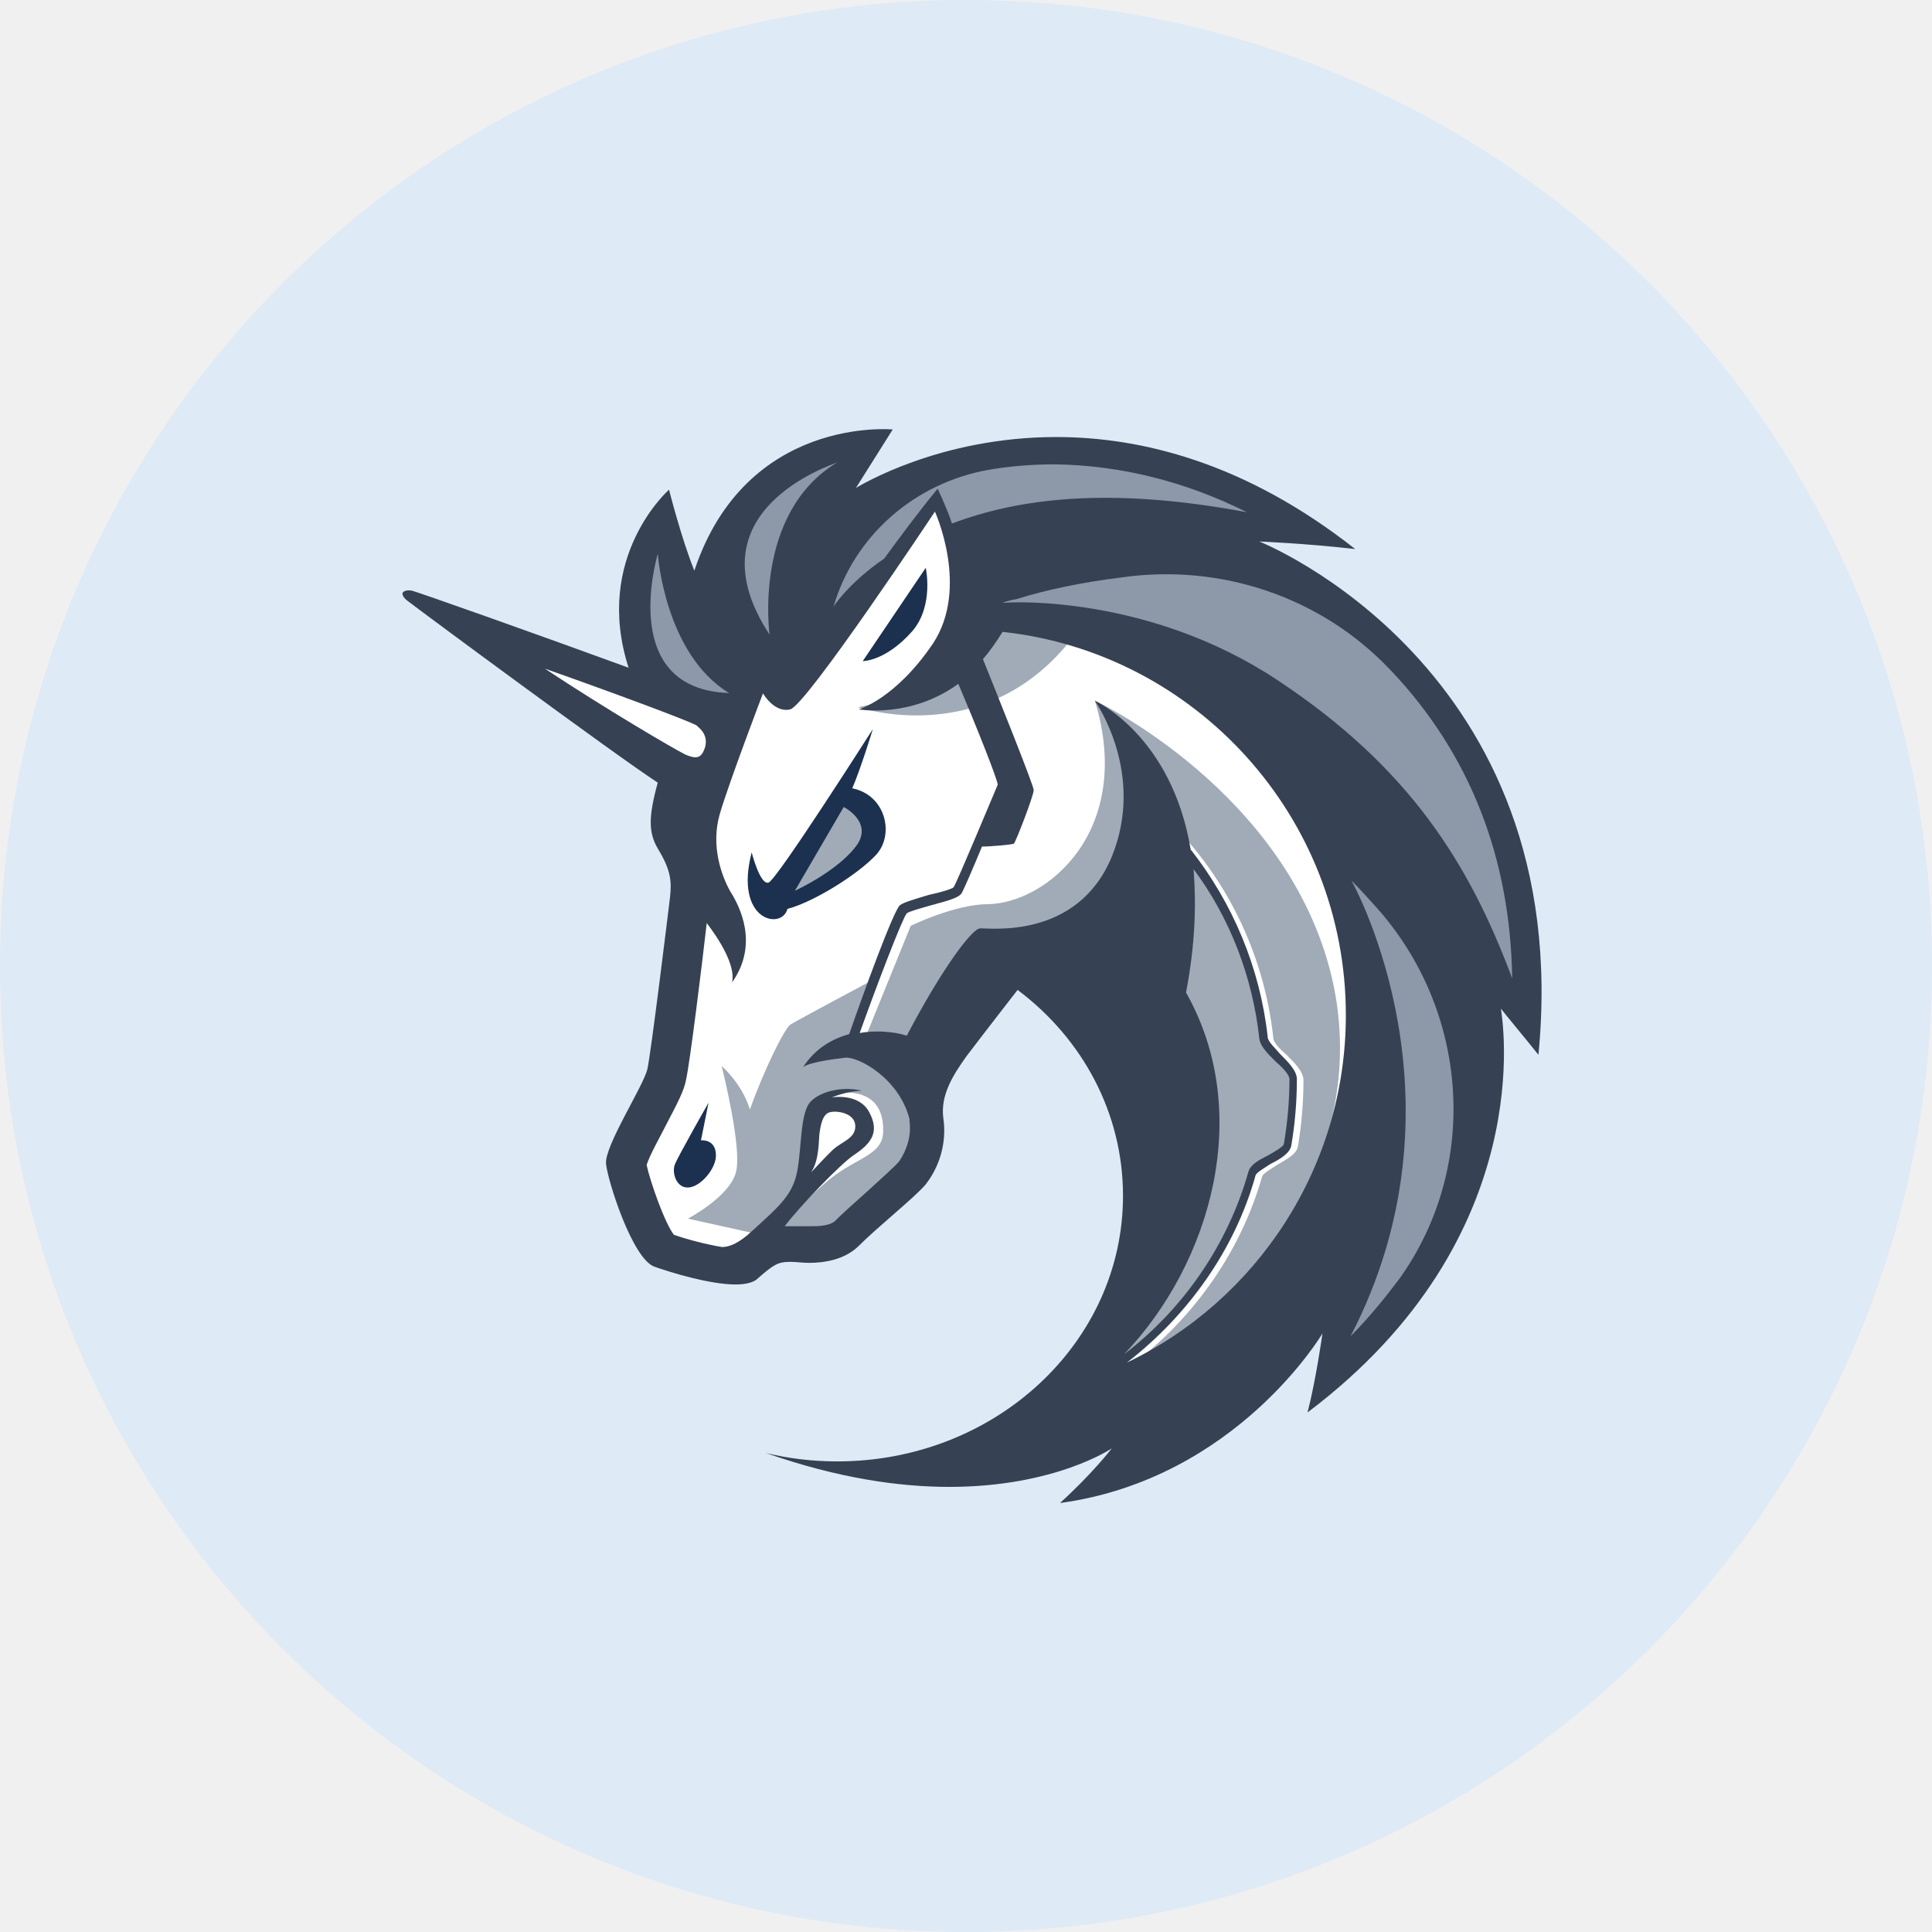
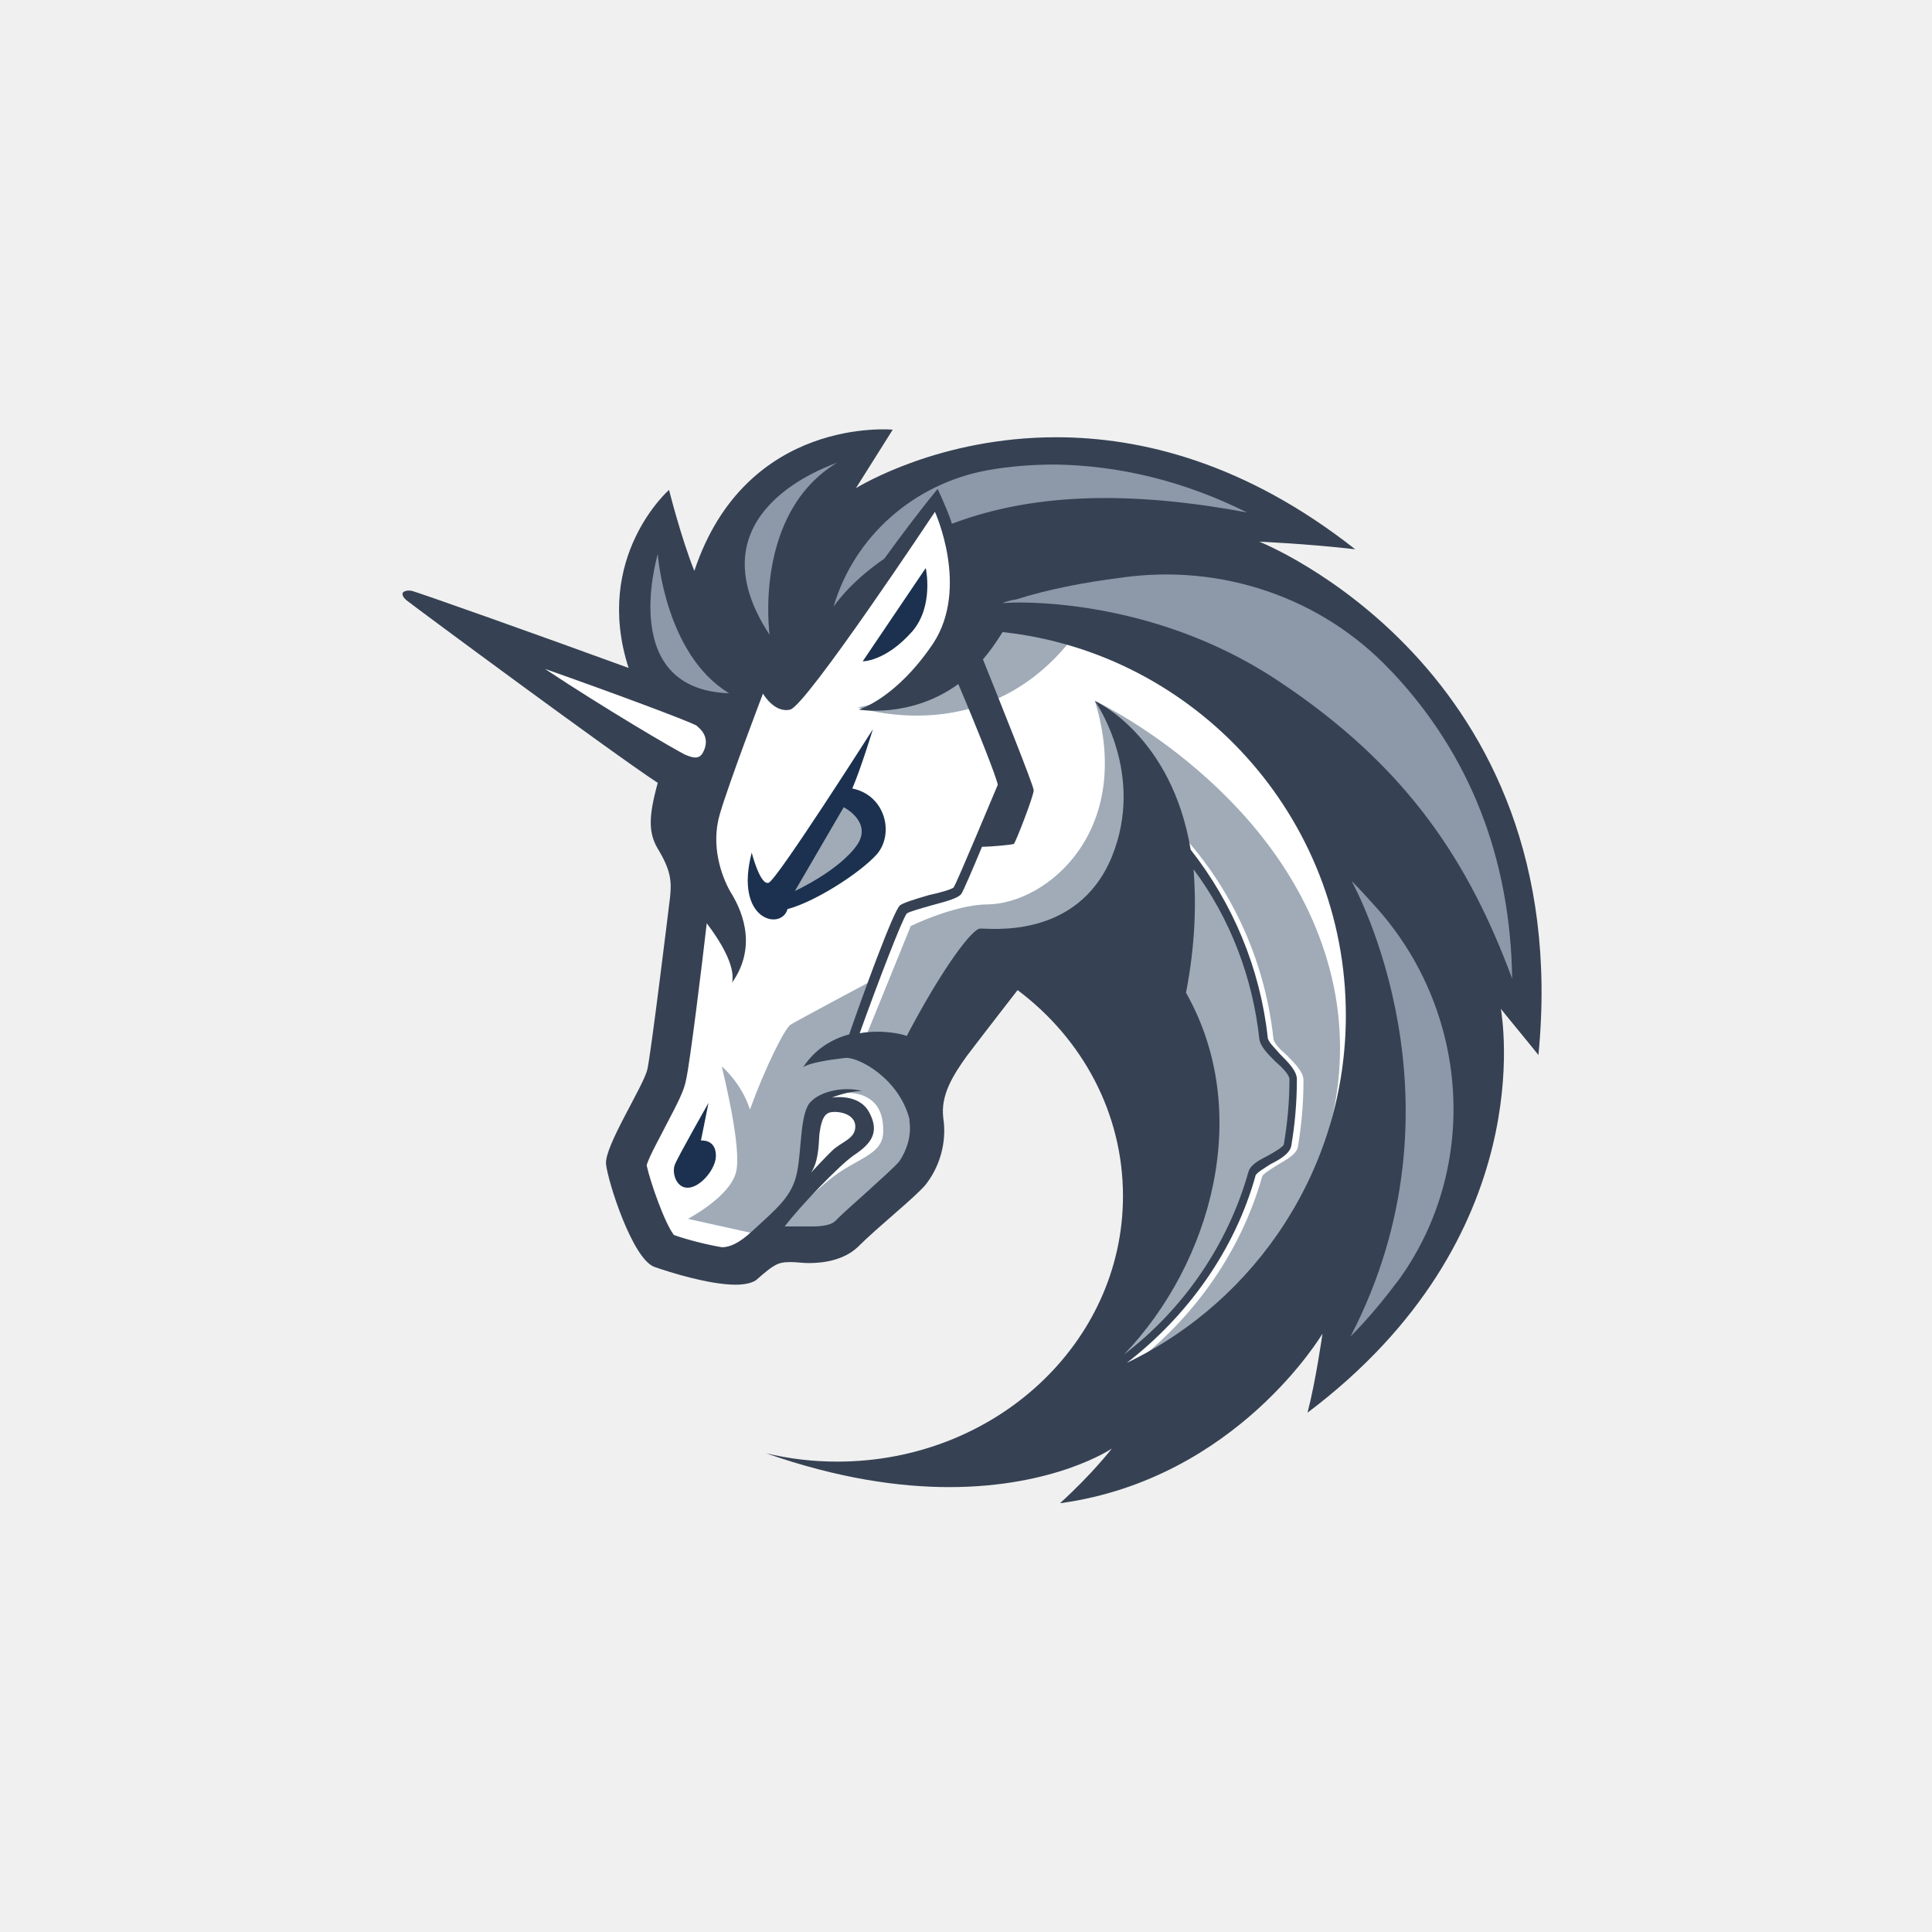
<svg xmlns="http://www.w3.org/2000/svg" width="72" height="72" viewBox="0 0 72 72" fill="none">
-   <path d="M72 36C72 16.118 55.882 0 36 0C16.118 0 0 16.118 0 36C0 55.882 16.118 72 36 72C55.882 72 72 55.882 72 36Z" fill="#DEEAF6" />
-   <g clip-path="url(#clip0_401_96)">
-     <path d="M25.106 38.04L26.229 29.588L16.488 22.815L25.389 25.834L27.49 22.604L35.166 17.834L52.083 27.17L52.96 41.415L45.423 51.906L39.465 52.82L42.546 47.172V41.733L40.306 37.487L38.03 35.977L34.529 39.592V43.418L31.796 45.98L28.325 46.401L26.788 47.274L24.265 46.468L23.215 42.678L25.106 40.013V38.04Z" fill="white" />
-     <path d="M40.661 22.742C38.805 22.357 36.775 22.459 36.775 22.459C36.775 22.459 36.108 25.545 31.977 26.358C32.007 26.358 37.436 28.216 40.661 22.742V22.742Z" fill="#A0ABB7" />
-     <path d="M42.342 50.745C44.582 48.988 46.264 46.57 47.038 43.833C47.075 43.73 47.387 43.55 47.597 43.412C47.945 43.201 48.3 43.027 48.366 42.744C48.504 41.938 48.576 41.096 48.576 40.254C48.576 39.941 48.258 39.622 47.945 39.309C47.699 39.099 47.453 38.852 47.453 38.678C47.105 35.483 45.633 32.499 43.285 30.328L43.039 30.575C45.315 32.716 46.786 35.628 47.105 38.714C47.141 38.996 47.417 39.273 47.699 39.556C47.945 39.766 48.227 40.085 48.227 40.224C48.227 41.029 48.156 41.836 48.017 42.642C47.981 42.78 47.669 42.924 47.423 43.063C47.075 43.237 46.756 43.412 46.69 43.694C45.849 46.678 43.922 49.277 41.363 50.961C41.82 49.981 43.255 46.786 44.024 45.168L43.886 39.977L39.435 35.664L36.913 36.013L34.145 40.506C34.145 40.506 35.442 42.154 33.616 44.085C31.832 45.98 30.427 46.401 30.427 46.401L29.13 45.698C29.514 45.204 30.289 44.47 30.884 43.977C31.898 43.135 32.913 43.063 32.913 42.154C32.956 40.254 30.92 40.777 30.92 40.777L30.181 41.481L29.869 44.079L28.331 46.01L28.157 45.974L25.635 45.415C25.635 45.415 27.178 44.609 27.424 43.694C27.671 42.816 26.932 39.905 26.896 39.73C26.932 39.766 27.635 40.362 27.947 41.342C28.505 39.796 29.244 38.323 29.454 38.184C29.665 38.046 32.499 36.536 32.499 36.536L31.556 39.026L32.259 38.641L33.94 34.503C33.94 34.503 35.586 33.697 36.811 33.697C39.015 33.66 42.276 30.96 40.805 26.117C41.225 26.291 48.51 29.943 49.771 37.101C50.714 42.606 47.597 47.761 42.342 50.745V50.745Z" fill="#A0ABB7" />
-     <path d="M34.007 23.512C34.812 22.562 34.5 21.16 34.5 21.16L32.152 24.637C32.116 24.637 32.986 24.673 34.007 23.512V23.512Z" fill="#1B314F" />
-     <path d="M26.123 42.497L26.405 41.096C26.405 41.096 25.246 43.129 25.144 43.412C25.036 43.73 25.216 44.29 25.666 44.254C26.123 44.218 26.681 43.55 26.681 43.063C26.681 42.431 26.123 42.497 26.123 42.497V42.497Z" fill="#1B314F" />
-     <path d="M46.931 20.18C46.931 20.18 48.685 20.252 50.505 20.462C46.403 17.232 42.517 16.287 39.364 16.287C35.022 16.287 32.08 18.08 31.899 18.182L33.269 16.005C33.269 16.005 27.804 15.475 25.876 21.268C25.384 20.041 24.933 18.248 24.933 18.248C24.933 18.248 22.093 20.745 23.426 24.884C20.165 23.692 15.51 22.038 15.33 22.008C15.084 21.972 15.012 22.08 15.012 22.08C15.012 22.08 14.94 22.183 15.15 22.363C15.54 22.67 22.897 28.114 24.513 29.167C24.164 30.43 24.164 31.026 24.513 31.621C25.005 32.427 25.035 32.848 24.969 33.444C24.897 34.039 24.267 39.2 24.128 39.832C23.99 40.464 22.519 42.708 22.585 43.375C22.657 44.043 23.564 46.882 24.375 47.201C24.969 47.412 26.44 47.869 27.419 47.869C27.768 47.869 28.086 47.797 28.224 47.658C28.819 47.135 28.993 47.027 29.413 47.027H29.515C29.689 47.027 29.9 47.063 30.146 47.063C30.704 47.063 31.443 46.955 31.965 46.467C32.734 45.697 34.067 44.645 34.488 44.151C35.016 43.484 35.293 42.575 35.154 41.661C35.046 40.819 35.503 40.079 36.031 39.345C36.698 38.467 37.923 36.891 37.923 36.891C40.343 38.707 41.851 41.48 41.851 44.566C41.851 50.041 37.088 54.462 31.203 54.462C30.29 54.462 29.419 54.36 28.542 54.149C31.239 55.093 33.515 55.412 35.377 55.412C39.334 55.412 41.436 53.975 41.436 53.975C41.436 53.975 40.703 54.925 39.508 56.008H39.544C46.096 55.093 49.285 49.692 49.285 49.692C49.285 49.692 49.039 51.448 48.727 52.639C57.441 46.076 55.969 37.865 55.934 37.588C56.006 37.691 56.882 38.743 57.333 39.309C58.738 24.848 46.931 20.18 46.931 20.18V20.18ZM33.515 43.273C33.377 43.447 32.782 43.977 32.362 44.362C31.942 44.747 31.485 45.132 31.137 45.487C30.999 45.625 30.716 45.697 30.296 45.697H29.245C29.773 44.993 31.311 43.381 31.839 43.032C32.47 42.611 32.788 42.19 32.398 41.456C32.014 40.716 30.999 40.897 30.999 40.897C30.999 40.897 31.593 40.65 32.122 40.65C31.455 40.476 30.614 40.65 30.23 41.035C29.809 41.42 29.882 42.792 29.707 43.664C29.533 44.578 28.939 45.036 28.026 45.878C27.533 46.335 27.185 46.473 26.903 46.473C26.308 46.371 25.606 46.191 25.113 46.016C24.765 45.559 24.236 44.049 24.098 43.417C24.2 43.069 24.621 42.329 24.831 41.907C25.251 41.101 25.498 40.644 25.57 40.223C25.708 39.628 26.164 35.94 26.338 34.4C26.795 34.996 27.425 35.982 27.281 36.614C28.296 35.176 27.564 33.769 27.209 33.209C26.897 32.65 26.477 31.525 26.825 30.334C27.173 29.143 28.434 25.84 28.434 25.84C28.434 25.84 28.855 26.58 29.449 26.436C30.044 26.297 34.842 19.067 34.842 19.067C34.842 19.067 36.139 21.906 34.77 23.981C33.371 26.051 32.002 26.436 32.002 26.436C32.002 26.436 33.929 26.785 35.713 25.485C36.446 27.206 37.148 28.992 37.184 29.239C37.076 29.485 35.677 32.854 35.539 33.065C35.467 33.137 34.98 33.275 34.626 33.347C34.031 33.522 33.683 33.63 33.539 33.732C33.293 33.943 32.17 37.029 31.647 38.539C31.017 38.713 30.386 39.068 29.93 39.766C30.176 39.592 30.945 39.483 31.509 39.417C32.002 39.381 33.503 40.187 33.893 41.697V41.769C33.971 42.323 33.797 42.852 33.515 43.273V43.273ZM30.224 43.694C30.542 43.237 30.506 42.467 30.542 42.22C30.578 41.974 30.644 41.517 30.927 41.45C31.209 41.378 31.875 41.486 31.875 41.974C31.875 42.431 31.383 42.533 31.035 42.852C30.782 43.093 30.29 43.622 30.224 43.694ZM44.199 36.987C44.547 35.2 44.583 33.654 44.481 32.391C45.844 34.214 46.685 36.427 46.931 38.707C46.967 38.99 47.243 39.267 47.526 39.549C47.772 39.76 48.054 40.043 48.054 40.217C48.054 41.023 47.982 41.829 47.844 42.641C47.808 42.744 47.496 42.924 47.249 43.062C46.901 43.237 46.583 43.411 46.517 43.694C45.748 46.395 44.097 48.783 41.893 50.468C45.148 47.063 46.721 41.444 44.199 36.987V36.987ZM41.995 50.78C44.271 49.024 46.024 46.569 46.793 43.796C46.829 43.694 47.141 43.514 47.352 43.375C47.7 43.201 48.054 42.99 48.12 42.708C48.258 41.901 48.331 41.059 48.331 40.217C48.331 39.904 48.012 39.586 47.7 39.273C47.526 39.062 47.243 38.816 47.243 38.641C46.961 36.078 45.946 33.66 44.373 31.657C43.67 27.446 40.872 26.147 40.8 26.111C40.872 26.219 42.691 28.848 41.43 31.934C40.133 35.056 36.806 34.569 36.524 34.599C36.241 34.599 35.16 36 33.791 38.599C33.617 38.527 32.878 38.352 32.038 38.497C32.668 36.74 33.617 34.25 33.791 34.039C33.863 33.967 34.386 33.829 34.74 33.726C35.407 33.552 35.719 33.444 35.827 33.305C35.899 33.197 36.247 32.391 36.596 31.549C36.914 31.549 37.719 31.477 37.785 31.441C37.857 31.368 38.523 29.654 38.523 29.443C38.523 29.269 37.154 25.864 36.632 24.565C36.878 24.282 37.124 23.933 37.364 23.548C44.547 24.324 50.156 30.43 50.156 37.829C50.156 43.514 46.829 48.464 41.995 50.78V50.78Z" fill="#364253" />
-     <path d="M32.673 31.832C33.34 31.062 32.992 29.624 31.761 29.378C32.079 28.644 32.529 27.17 32.529 27.17C32.529 27.17 28.956 32.782 28.644 32.891C28.326 32.999 28.013 31.766 28.013 31.766C27.347 34.328 29.136 34.677 29.346 33.871C30.325 33.618 32.007 32.566 32.673 31.832Z" fill="#1B314F" />
-     <path d="M29.623 33.196L31.443 30.074C31.443 30.074 32.494 30.604 31.965 31.446C31.305 32.426 29.623 33.196 29.623 33.196V33.196Z" fill="#A0ABB7" />
-     <path d="M52.15 47.658C51.621 48.362 51.027 49.096 50.33 49.8C54.846 41.096 50.54 33.131 50.366 32.818C50.684 33.137 50.996 33.486 51.279 33.799C54.744 37.655 55.164 43.448 52.15 47.658V47.658Z" fill="#8D98A8" />
-     <path d="M56.355 36.464C54.775 32.217 52.535 28.601 47.599 25.341C42.836 22.183 37.719 22.429 37.437 22.465H37.365C37.539 22.393 37.713 22.357 37.888 22.327C38.975 21.978 40.374 21.695 41.779 21.521C45.496 20.986 49.244 22.249 51.802 24.956C51.838 24.992 51.838 24.992 51.874 25.028C54.781 28.114 56.288 31.97 56.355 36.464V36.464Z" fill="#8D98A8" />
-     <path d="M46.474 19.091C41.256 18.111 37.893 18.598 35.472 19.512C35.4 19.23 35.154 18.67 34.944 18.213C34.217 19.091 33.443 20.144 32.956 20.812C31.623 21.726 31.064 22.604 31.064 22.604C31.833 19.97 34.079 18.008 36.812 17.515C37.58 17.377 38.421 17.305 39.334 17.305C41.748 17.341 44.162 17.936 46.474 19.091Z" fill="#8D98A8" />
-     <path d="M27.173 25.828C23.077 25.69 24.441 20.913 24.513 20.637C24.513 20.673 24.789 24.39 27.173 25.828V25.828Z" fill="#8D98A8" />
-     <path d="M31.202 17.232C28.049 19.127 28.68 23.651 28.68 23.651C25.665 19.061 30.956 17.341 31.202 17.232V17.232Z" fill="#8D98A8" />
-     <path d="M26.02 27.091C26.23 27.266 26.44 27.585 26.194 28.042C26.056 28.288 25.846 28.252 25.528 28.114C25.107 27.903 22.585 26.43 20.309 24.92C22.903 25.834 25.528 26.815 25.948 27.025C25.948 27.025 25.984 27.061 26.02 27.091Z" fill="white" />
-   </g>
-   <defs>
-     <clipPath id="clip0_401_96">
-       <rect width="42.449" height="40" fill="white" transform="translate(15 16)" />
-     </clipPath>
-   </defs>
+   <path d="M25.107 38.048L26.23 29.596L16.489 22.823L25.389 25.842L27.491 22.612L35.166 17.842L52.084 27.178L52.961 41.423L45.424 51.914L39.466 52.828L42.547 47.179V41.741L40.307 37.495L38.031 35.985L34.53 39.6V43.426L31.797 45.988L28.326 46.41L26.789 47.282L24.266 46.476L23.215 42.686L25.107 40.021V38.048Z" fill="white" />
+   <path d="M40.661 22.75C38.806 22.365 36.776 22.467 36.776 22.467C36.776 22.467 36.109 25.553 31.977 26.365C32.008 26.365 37.437 28.224 40.661 22.75Z" fill="#A0ABB7" />
+   <path d="M42.343 50.752C44.583 48.996 46.265 46.578 47.039 43.841C47.075 43.738 47.388 43.558 47.598 43.42C47.946 43.209 48.3 43.035 48.367 42.752C48.505 41.946 48.577 41.104 48.577 40.261C48.577 39.949 48.258 39.63 47.946 39.317C47.7 39.106 47.454 38.86 47.454 38.685C47.105 35.491 45.634 32.508 43.286 30.336L43.04 30.582C45.316 32.724 46.787 35.636 47.105 38.721C47.142 39.004 47.418 39.281 47.7 39.564C47.946 39.774 48.228 40.093 48.228 40.231C48.228 41.038 48.156 41.843 48.018 42.65C47.982 42.788 47.67 42.932 47.424 43.071C47.075 43.245 46.757 43.42 46.691 43.702C45.85 46.686 43.922 49.285 41.364 50.969C41.821 49.989 43.256 46.794 44.025 45.176L43.886 39.985L39.436 35.672L36.914 36.02L34.145 40.514C34.145 40.514 35.443 42.162 33.617 44.093C31.833 45.988 30.428 46.409 30.428 46.409L29.131 45.706C29.515 45.212 30.29 44.478 30.885 43.985C31.899 43.143 32.914 43.071 32.914 42.162C32.956 40.261 30.921 40.785 30.921 40.785L30.182 41.489L29.87 44.087L28.332 46.018L28.158 45.982L25.636 45.423C25.636 45.423 27.179 44.617 27.425 43.702C27.672 42.824 26.933 39.913 26.897 39.738C26.933 39.774 27.636 40.37 27.948 41.35C28.506 39.804 29.245 38.331 29.455 38.192C29.665 38.054 32.5 36.544 32.5 36.544L31.557 39.034L32.26 38.649L33.941 34.511C33.941 34.511 35.587 33.705 36.812 33.705C39.016 33.669 42.277 30.968 40.806 26.125C41.226 26.299 48.511 29.951 49.772 37.109C50.715 42.614 47.598 47.769 42.343 50.752Z" fill="#A0ABB7" />
+   <path d="M34.007 23.52C34.812 22.57 34.5 21.168 34.5 21.168L32.151 24.645C32.115 24.645 32.986 24.681 34.007 23.52Z" fill="#1B314F" />
+   <path d="M26.122 42.505L26.404 41.103C26.404 41.103 25.245 43.137 25.143 43.419C25.035 43.738 25.215 44.298 25.665 44.262C26.122 44.226 26.68 43.558 26.68 43.071C26.68 42.439 26.122 42.505 26.122 42.505Z" fill="#1B314F" />
+   <path d="M46.931 20.187C46.931 20.187 48.685 20.26 50.505 20.47C46.403 17.24 42.517 16.295 39.364 16.295C35.022 16.295 32.08 18.088 31.899 18.19L33.269 16.013C33.269 16.013 27.804 15.483 25.876 21.276C25.383 20.049 24.933 18.256 24.933 18.256C24.933 18.256 22.092 20.753 23.426 24.892C20.165 23.701 15.51 22.046 15.33 22.016C15.084 21.98 15.012 22.088 15.012 22.088C15.012 22.088 14.94 22.191 15.15 22.371C15.54 22.678 22.897 28.122 24.513 29.175C24.164 30.438 24.164 31.033 24.513 31.629C25.005 32.435 25.035 32.856 24.969 33.452C24.897 34.047 24.266 39.209 24.128 39.84C23.99 40.472 22.519 42.715 22.585 43.383C22.657 44.051 23.564 46.89 24.375 47.209C24.969 47.42 26.44 47.877 27.419 47.877C27.768 47.877 28.086 47.805 28.224 47.666C28.819 47.143 28.993 47.035 29.413 47.035H29.515C29.689 47.035 29.9 47.071 30.146 47.071C30.704 47.071 31.443 46.962 31.965 46.475C32.734 45.705 34.067 44.653 34.488 44.159C35.016 43.492 35.292 42.583 35.154 41.669C35.046 40.827 35.503 40.087 36.031 39.353C36.698 38.475 37.923 36.898 37.923 36.898C40.343 38.715 41.85 41.488 41.85 44.574C41.85 50.048 37.088 54.47 31.203 54.47C30.29 54.47 29.419 54.367 28.542 54.157C31.239 55.101 33.515 55.42 35.377 55.42C39.334 55.42 41.436 53.983 41.436 53.983C41.436 53.983 40.703 54.933 39.508 56.016H39.544C46.096 55.101 49.285 49.7 49.285 49.7C49.285 49.7 49.039 51.456 48.727 52.647C57.441 46.084 55.969 37.873 55.934 37.596C56.005 37.699 56.882 38.751 57.333 39.317C58.738 24.855 46.931 20.187 46.931 20.187ZM33.515 43.281C33.377 43.455 32.782 43.985 32.362 44.37C31.942 44.755 31.485 45.14 31.137 45.495C30.999 45.633 30.716 45.705 30.296 45.705H29.245C29.773 45.001 31.311 43.389 31.839 43.04C32.47 42.619 32.788 42.198 32.398 41.464C32.014 40.724 30.999 40.905 30.999 40.905C30.999 40.905 31.593 40.658 32.122 40.658C31.455 40.484 30.614 40.658 30.23 41.043C29.809 41.428 29.882 42.8 29.707 43.672C29.533 44.586 28.939 45.044 28.026 45.886C27.533 46.343 27.185 46.481 26.903 46.481C26.308 46.379 25.606 46.199 25.113 46.024C24.765 45.567 24.236 44.057 24.098 43.425C24.2 43.076 24.621 42.337 24.831 41.915C25.251 41.109 25.497 40.652 25.57 40.231C25.708 39.636 26.164 35.948 26.338 34.408C26.795 35.004 27.425 35.99 27.281 36.622C28.296 35.184 27.563 33.776 27.209 33.217C26.897 32.658 26.476 31.533 26.825 30.342C27.173 29.151 28.434 25.848 28.434 25.848C28.434 25.848 28.855 26.588 29.449 26.444C30.044 26.305 34.842 19.075 34.842 19.075C34.842 19.075 36.139 21.914 34.77 23.989C33.371 26.058 32.002 26.444 32.002 26.444C32.002 26.444 33.929 26.792 35.713 25.493C36.446 27.213 37.148 29 37.184 29.247C37.076 29.493 35.677 32.862 35.539 33.073C35.467 33.145 34.98 33.283 34.626 33.355C34.031 33.53 33.683 33.638 33.539 33.74C33.293 33.951 32.17 37.037 31.647 38.547C31.017 38.721 30.386 39.076 29.93 39.774C30.176 39.599 30.945 39.491 31.509 39.425C32.002 39.389 33.503 40.195 33.893 41.705V41.777C33.971 42.331 33.797 42.86 33.515 43.281ZM30.224 43.702C30.542 43.245 30.506 42.475 30.542 42.228C30.578 41.982 30.644 41.524 30.927 41.458C31.209 41.386 31.875 41.494 31.875 41.982C31.875 42.439 31.383 42.541 31.035 42.86C30.782 43.1 30.29 43.63 30.224 43.702ZM44.199 36.995C44.547 35.208 44.583 33.662 44.481 32.399C45.844 34.222 46.685 36.435 46.931 38.715C46.967 38.998 47.243 39.275 47.526 39.557C47.772 39.768 48.054 40.051 48.054 40.225C48.054 41.031 47.982 41.837 47.844 42.649C47.808 42.752 47.496 42.932 47.249 43.07C46.901 43.245 46.583 43.419 46.517 43.702C45.748 46.403 44.097 48.791 41.893 50.475C45.148 47.071 46.721 41.452 44.199 36.995ZM41.995 50.788C44.271 49.032 46.024 46.578 46.793 43.804C46.829 43.702 47.141 43.522 47.352 43.383C47.7 43.209 48.054 42.998 48.12 42.715C48.258 41.909 48.331 41.067 48.331 40.225C48.331 39.912 48.012 39.593 47.7 39.281C47.526 39.07 47.243 38.824 47.243 38.649C46.961 36.086 45.946 33.668 44.373 31.665C43.67 27.454 40.872 26.155 40.8 26.119C40.872 26.227 42.691 28.856 41.43 31.942C40.133 35.064 36.806 34.577 36.524 34.607C36.241 34.607 35.16 36.008 33.791 38.607C33.617 38.535 32.878 38.36 32.038 38.505C32.668 36.748 33.617 34.258 33.791 34.047C33.863 33.975 34.386 33.837 34.74 33.734C35.407 33.56 35.719 33.452 35.827 33.313C35.899 33.205 36.247 32.399 36.596 31.557C36.914 31.557 37.719 31.485 37.785 31.448C37.857 31.376 38.523 29.662 38.523 29.451C38.523 29.277 37.154 25.872 36.632 24.573C36.878 24.29 37.124 23.941 37.364 23.556C44.547 24.332 50.156 30.438 50.156 37.837C50.156 43.522 46.829 48.472 41.995 50.788Z" fill="#364253" />
+   <path d="M32.675 31.84C33.341 31.07 32.993 29.632 31.762 29.385C32.08 28.651 32.53 27.178 32.53 27.178C32.53 27.178 28.957 32.79 28.645 32.898C28.326 33.007 28.014 31.774 28.014 31.774C27.348 34.336 29.137 34.685 29.347 33.879C30.326 33.626 32.008 32.574 32.675 31.84Z" fill="#1B314F" />
+   <path d="M29.623 33.205L31.443 30.083C31.443 30.083 32.494 30.612 31.965 31.454C31.305 32.435 29.623 33.205 29.623 33.205Z" fill="#A0ABB7" />
+   <path d="M52.15 47.666C51.621 48.37 51.027 49.104 50.33 49.808C54.846 41.103 50.54 33.139 50.366 32.826C50.684 33.145 50.997 33.494 51.279 33.807C54.744 37.663 55.164 43.456 52.15 47.666Z" fill="#8D98A8" />
+   <path d="M56.354 36.471C54.774 32.224 52.534 28.609 47.598 25.349C42.835 22.191 37.719 22.437 37.436 22.473H37.364C37.538 22.401 37.713 22.365 37.887 22.335C38.974 21.986 40.373 21.703 41.778 21.529C45.496 20.994 49.243 22.257 51.801 24.964C51.837 25 51.837 25 51.874 25.036C54.78 28.122 56.288 31.978 56.354 36.471Z" fill="#8D98A8" />
+   <path d="M46.475 19.099C41.256 18.119 37.893 18.606 35.472 19.52C35.4 19.238 35.154 18.678 34.944 18.221C34.217 19.099 33.443 20.152 32.956 20.82C31.623 21.734 31.064 22.612 31.064 22.612C31.833 19.977 34.079 18.016 36.812 17.523C37.58 17.385 38.421 17.312 39.334 17.312C41.748 17.349 44.163 17.944 46.475 19.099Z" fill="#8D98A8" />
+   <path d="M27.173 25.836C23.078 25.698 24.441 20.921 24.513 20.645C24.513 20.681 24.789 24.398 27.173 25.836Z" fill="#8D98A8" />
+   <path d="M31.203 17.24C28.05 19.135 28.681 23.659 28.681 23.659C25.666 19.069 30.957 17.349 31.203 17.24Z" fill="#8D98A8" />
+   <path d="M26.02 27.099C26.23 27.274 26.44 27.593 26.194 28.05C26.056 28.296 25.846 28.26 25.527 28.122C25.107 27.911 22.585 26.438 20.309 24.928C22.903 25.842 25.527 26.823 25.948 27.033C25.948 27.033 25.984 27.069 26.02 27.099Z" fill="white" />
</svg>
